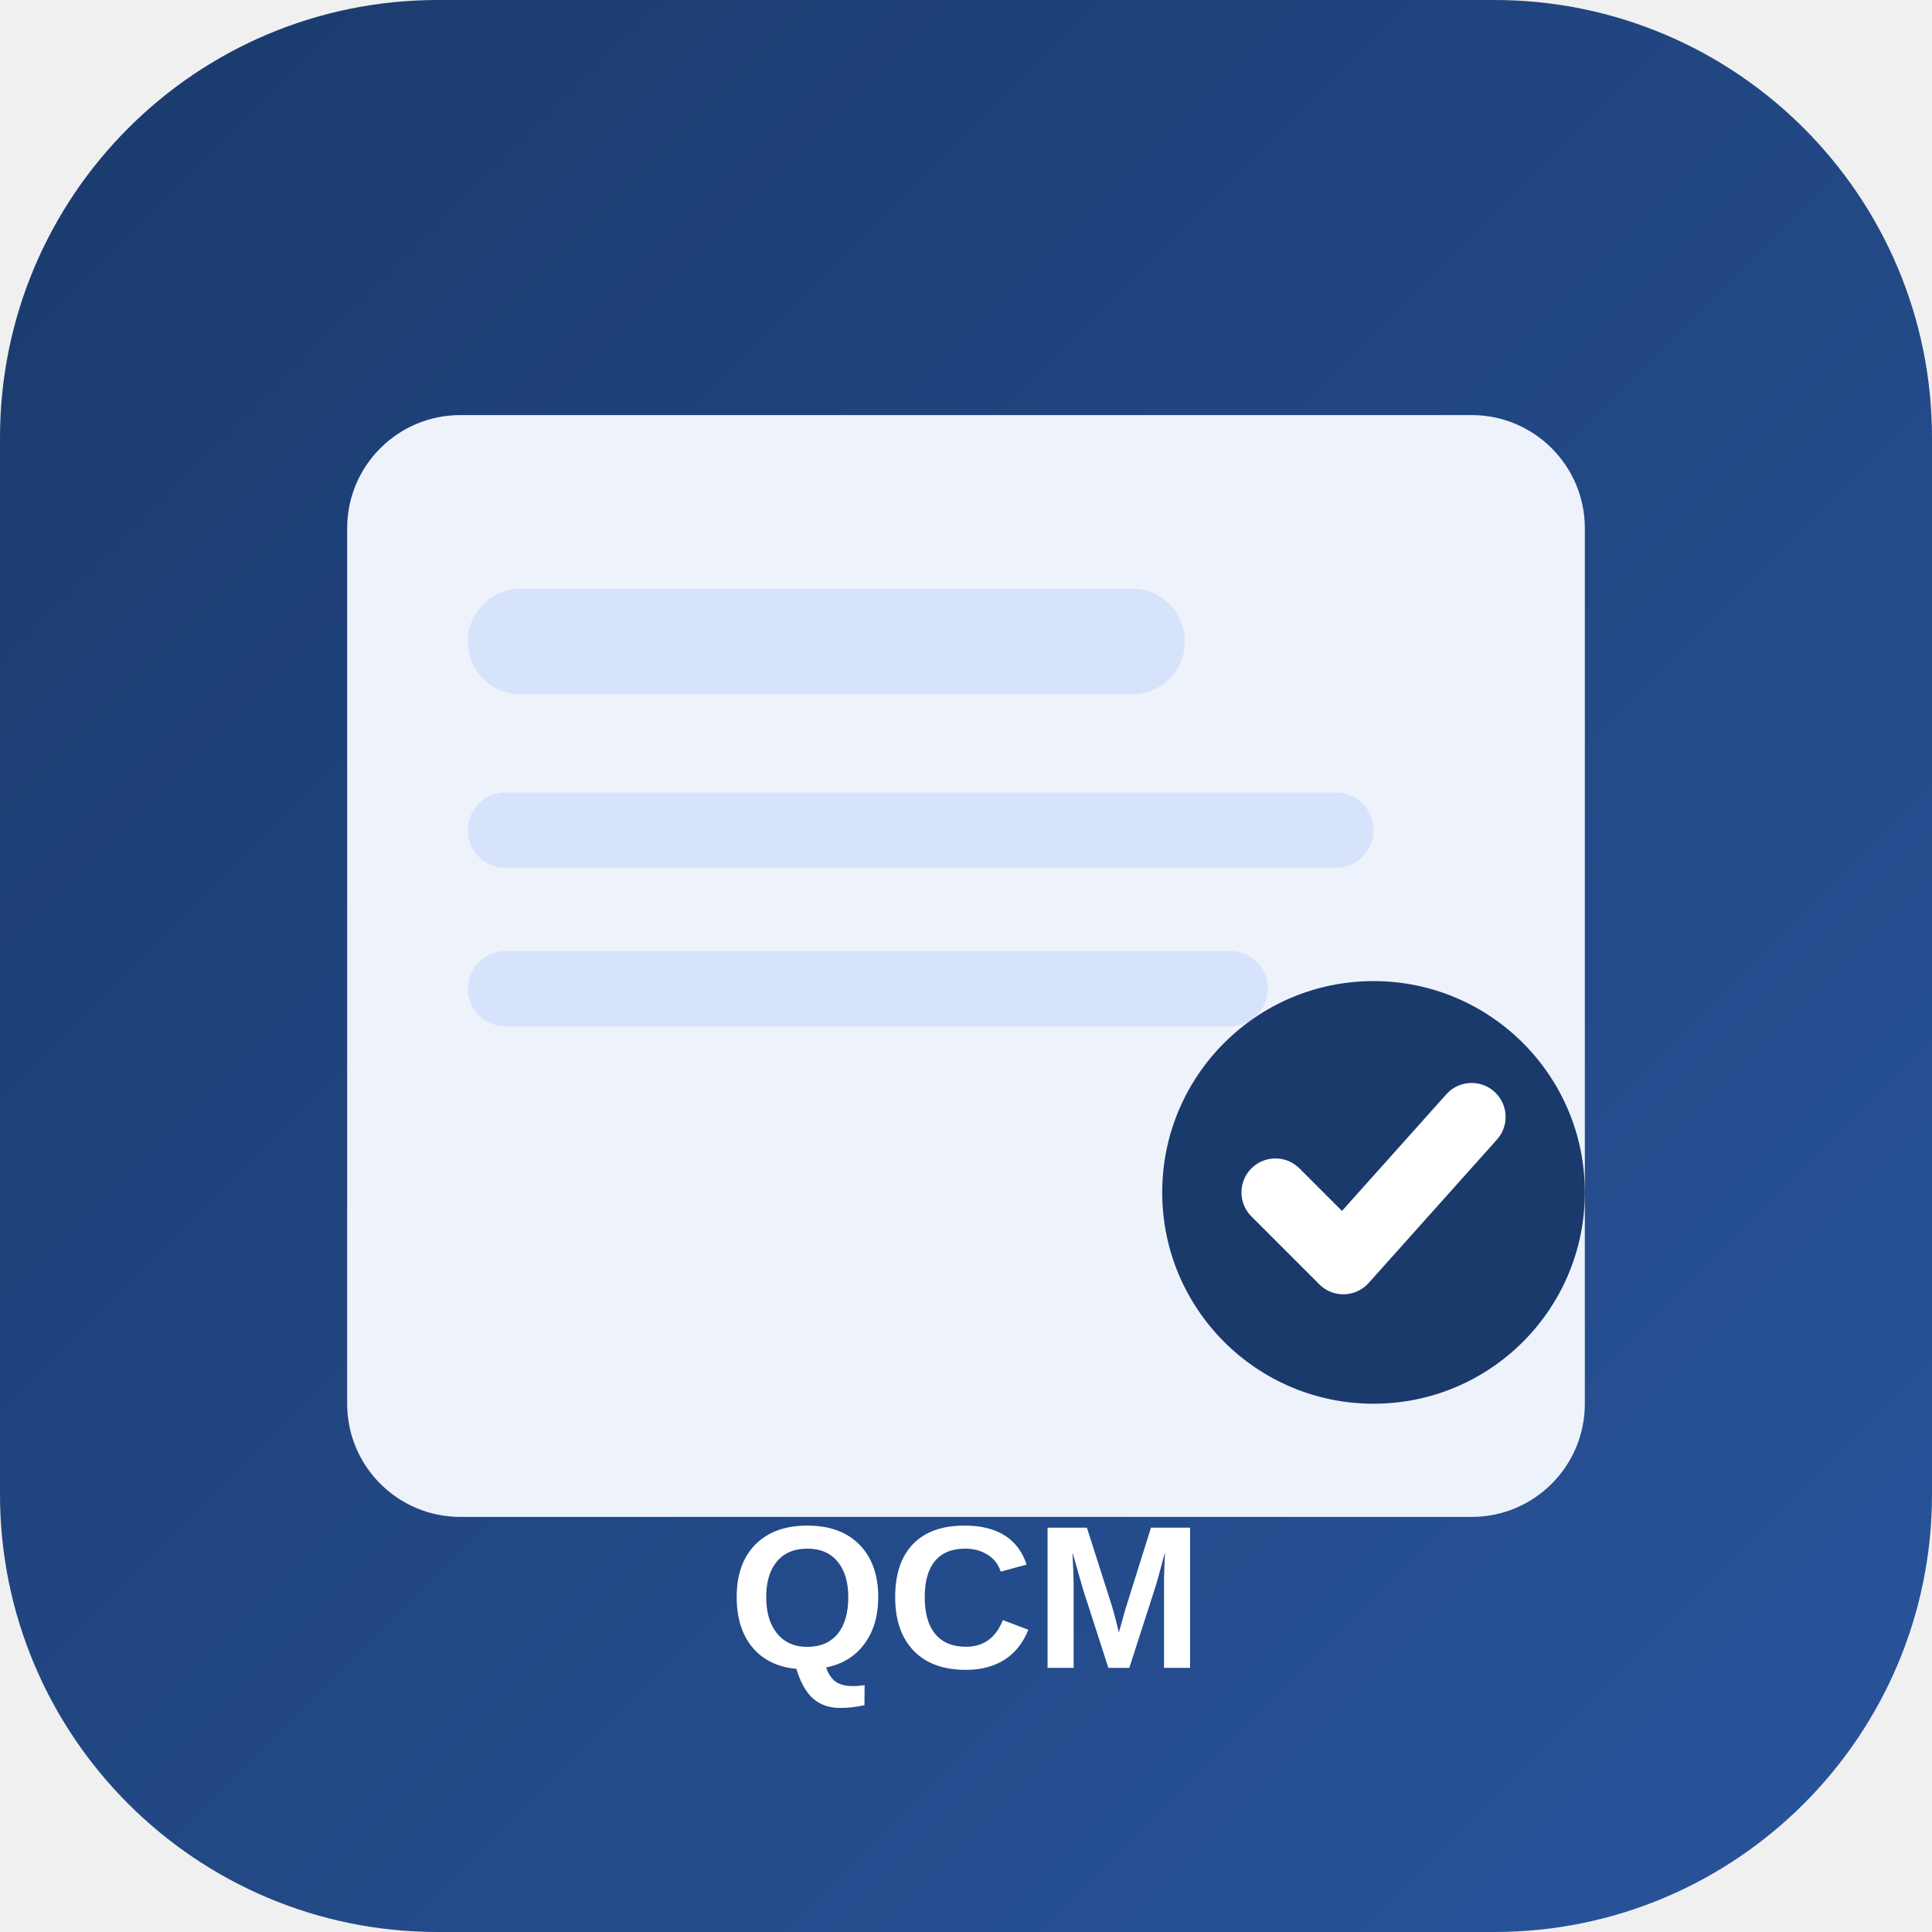
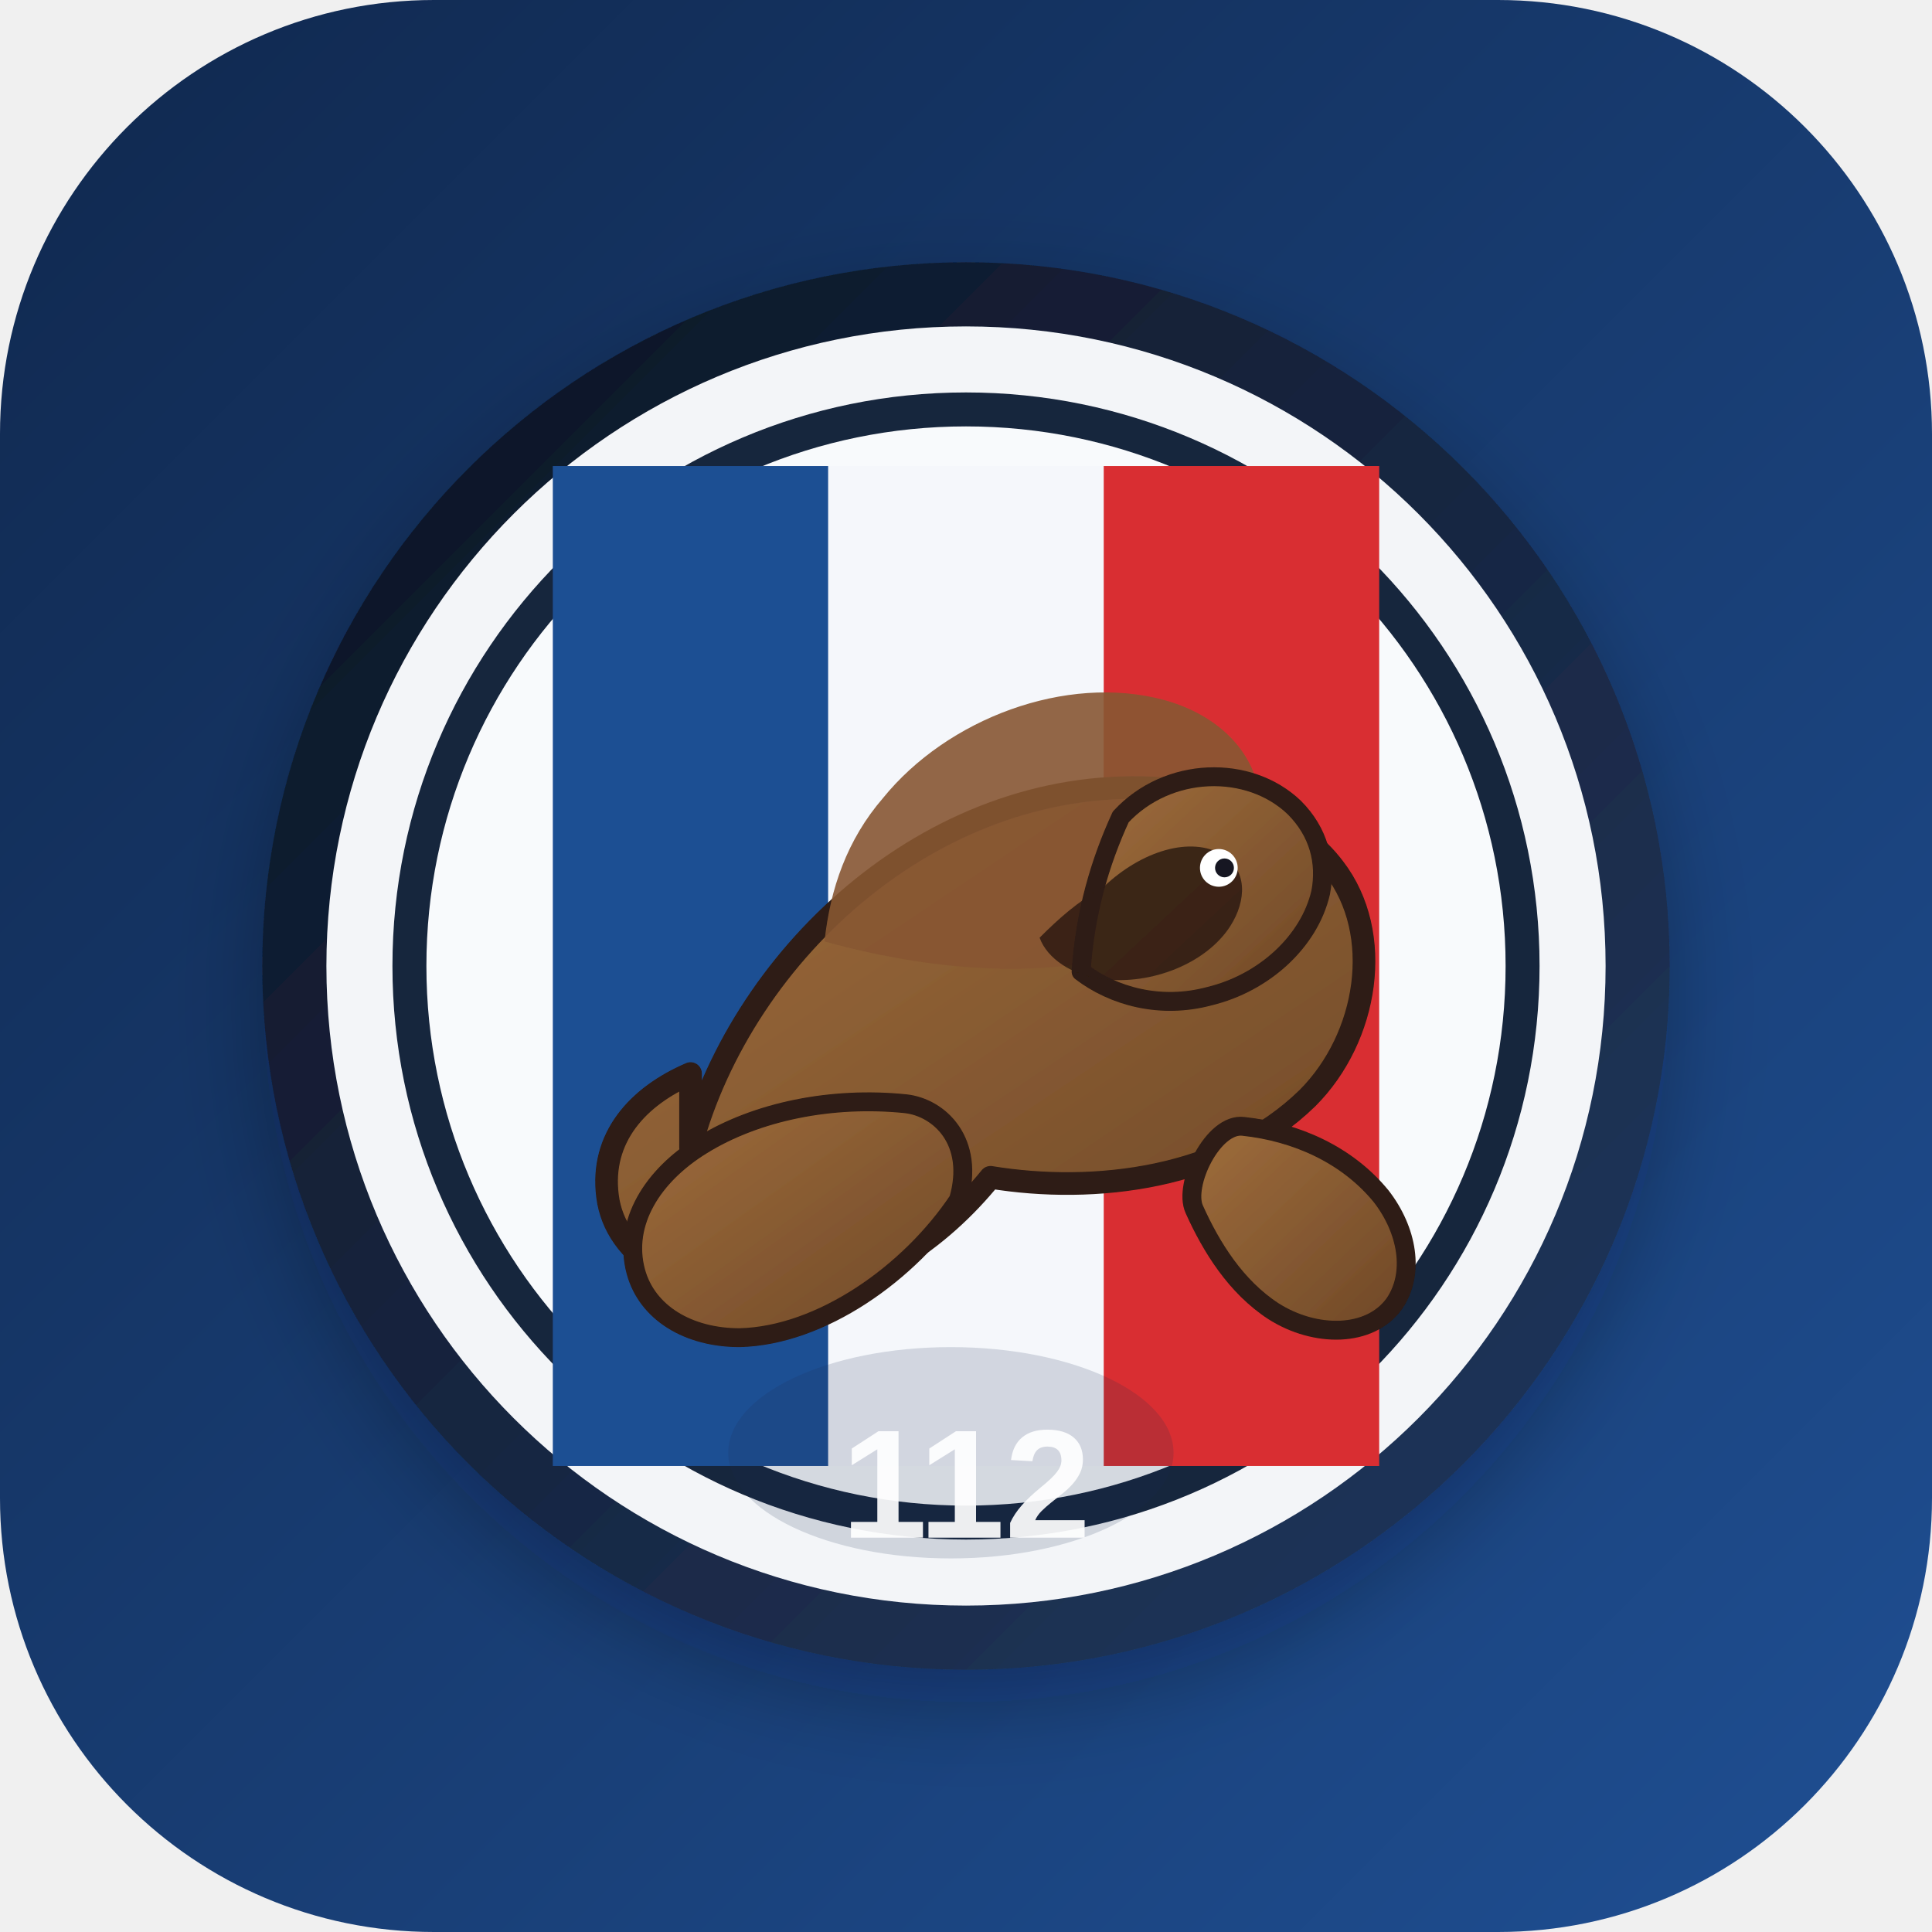
- <svg xmlns="http://www.w3.org/2000/svg" viewBox="0 0 512 512" role="img" aria-label="QCM Police">
+ <svg xmlns="http://www.w3.org/2000/svg" viewBox="0 0 1024 1024" role="img" aria-label="QCM Police">
  <defs>
-     <linearGradient id="bg" x1="0%" y1="0%" x2="100%" y2="100%">
-       <stop offset="0%" stop-color="#1a3a6b" />
-       <stop offset="100%" stop-color="#29549c" />
+     <linearGradient id="appBg" x1="0%" y1="0%" x2="100%" y2="100%">
+       <stop offset="0%" stop-color="#10284e" />
+       <stop offset="100%" stop-color="#1f4f93" />
    </linearGradient>
+     <linearGradient id="badgeRing" x1="0%" y1="0%" x2="100%" y2="100%">
+       <stop offset="0%" stop-color="#0c1423" />
+       <stop offset="100%" stop-color="#22385f" />
+     </linearGradient>
+     <linearGradient id="fur" x1="0%" y1="0%" x2="100%" y2="100%">
+       <stop offset="0%" stop-color="#9f6d3c" />
+       <stop offset="100%" stop-color="#6e4727" />
+     </linearGradient>
+     <filter id="shadow" x="-20%" y="-20%" width="140%" height="140%">
+       <feDropShadow dx="0" dy="18" stdDeviation="24" flood-color="#09101d" flood-opacity="0.28" />
+     </filter>
  </defs>
-   <rect width="512" height="512" rx="116" fill="url(#bg)" />
-   <rect x="92" y="110" width="328" height="292" rx="30" fill="#f7f9ff" opacity="0.96" />
-   <rect x="124" y="156" width="190" height="28" rx="14" fill="#d7e3fb" />
-   <rect x="124" y="210" width="240" height="20" rx="10" fill="#d7e3fb" />
-   <rect x="124" y="252" width="212" height="20" rx="10" fill="#d7e3fb" />
-   <circle cx="364" cy="316" r="56" fill="#1a3a6b" />
-   <path d="M338 316l18 18 34-38" fill="none" stroke="#ffffff" stroke-linecap="round" stroke-linejoin="round" stroke-width="18" />
-   <text x="256" y="442" text-anchor="middle" font-size="54" font-family="Arial, sans-serif" font-weight="700" fill="#ffffff">QCM</text>
+   <rect width="1024" height="1024" rx="230" fill="url(#appBg)" />
+   <g filter="url(#shadow)">
+     <circle cx="512" cy="512" r="356" fill="#f3f5f8" />
+     <circle cx="512" cy="512" r="356" fill="none" stroke="url(#badgeRing)" stroke-width="34" />
+     <circle cx="512" cy="512" r="295" fill="#f8fafc" stroke="#17253c" stroke-width="18" />
+     <path d="M293 247h146v530H293z" fill="#1f4f93" />
+     <path d="M439 247h146v530H439z" fill="#f5f7fb" />
+     <path d="M585 247h146v530H585z" fill="#d92f32" />
+     <path d="M366 608c28-104 131-199 251-190 37 3 71 17 90 42 27 35 18 90-14 122-44 43-113 51-168 42-26 32-67 63-118 63-46 0-81-21-85-53-4-31 16-53 44-65z" fill="url(#fur)" stroke="#2d1b12" stroke-width="12" stroke-linejoin="round" />
+     <path d="M468 423c34-42 97-66 149-52 29 8 49 28 51 54 2 28-13 53-37 67-56 31-133 24-194 7 3-28 12-54 31-76z" fill="#875732" opacity="0.9" />
+     <path d="M594 433c25-27 68-28 92-5 13 13 17 29 14 45-6 26-30 48-59 55-26 7-51 0-68-13 2-31 10-58 21-82z" fill="url(#fur)" stroke="#2d1b12" stroke-width="10" stroke-linejoin="round" />
+     <path d="M585 470c20-19 46-27 63-17 13 8 13 24 4 38-13 20-42 31-67 28-17-2-30-11-34-22 10-10 20-19 34-27z" fill="#2d1b12" opacity="0.85" />
+     <circle cx="646" cy="460" r="10" fill="#ffffff" />
+     <circle cx="649" cy="460" r="5" fill="#141923" />
+     <path d="M659 597c28 3 55 15 73 37 14 18 18 41 7 57-13 18-42 18-64 4-20-13-33-34-42-54-6-13 10-46 26-44z" fill="url(#fur)" stroke="#2d1b12" stroke-width="10" stroke-linejoin="round" />
+     <path d="M508 636c-26 39-73 72-116 73-27 0-49-13-55-35-7-26 9-51 35-67 29-18 69-26 108-22 18 2 37 20 28 51z" fill="url(#fur)" stroke="#2d1b12" stroke-width="10" stroke-linejoin="round" />
+     <ellipse cx="504" cy="770" rx="118" ry="56" fill="#10284e" opacity="0.16" />
+     <text x="512" y="815" text-anchor="middle" font-size="82" font-family="Arial, sans-serif" font-weight="800" fill="#ffffff" opacity="0.92">112</text>
+   </g>
</svg>
